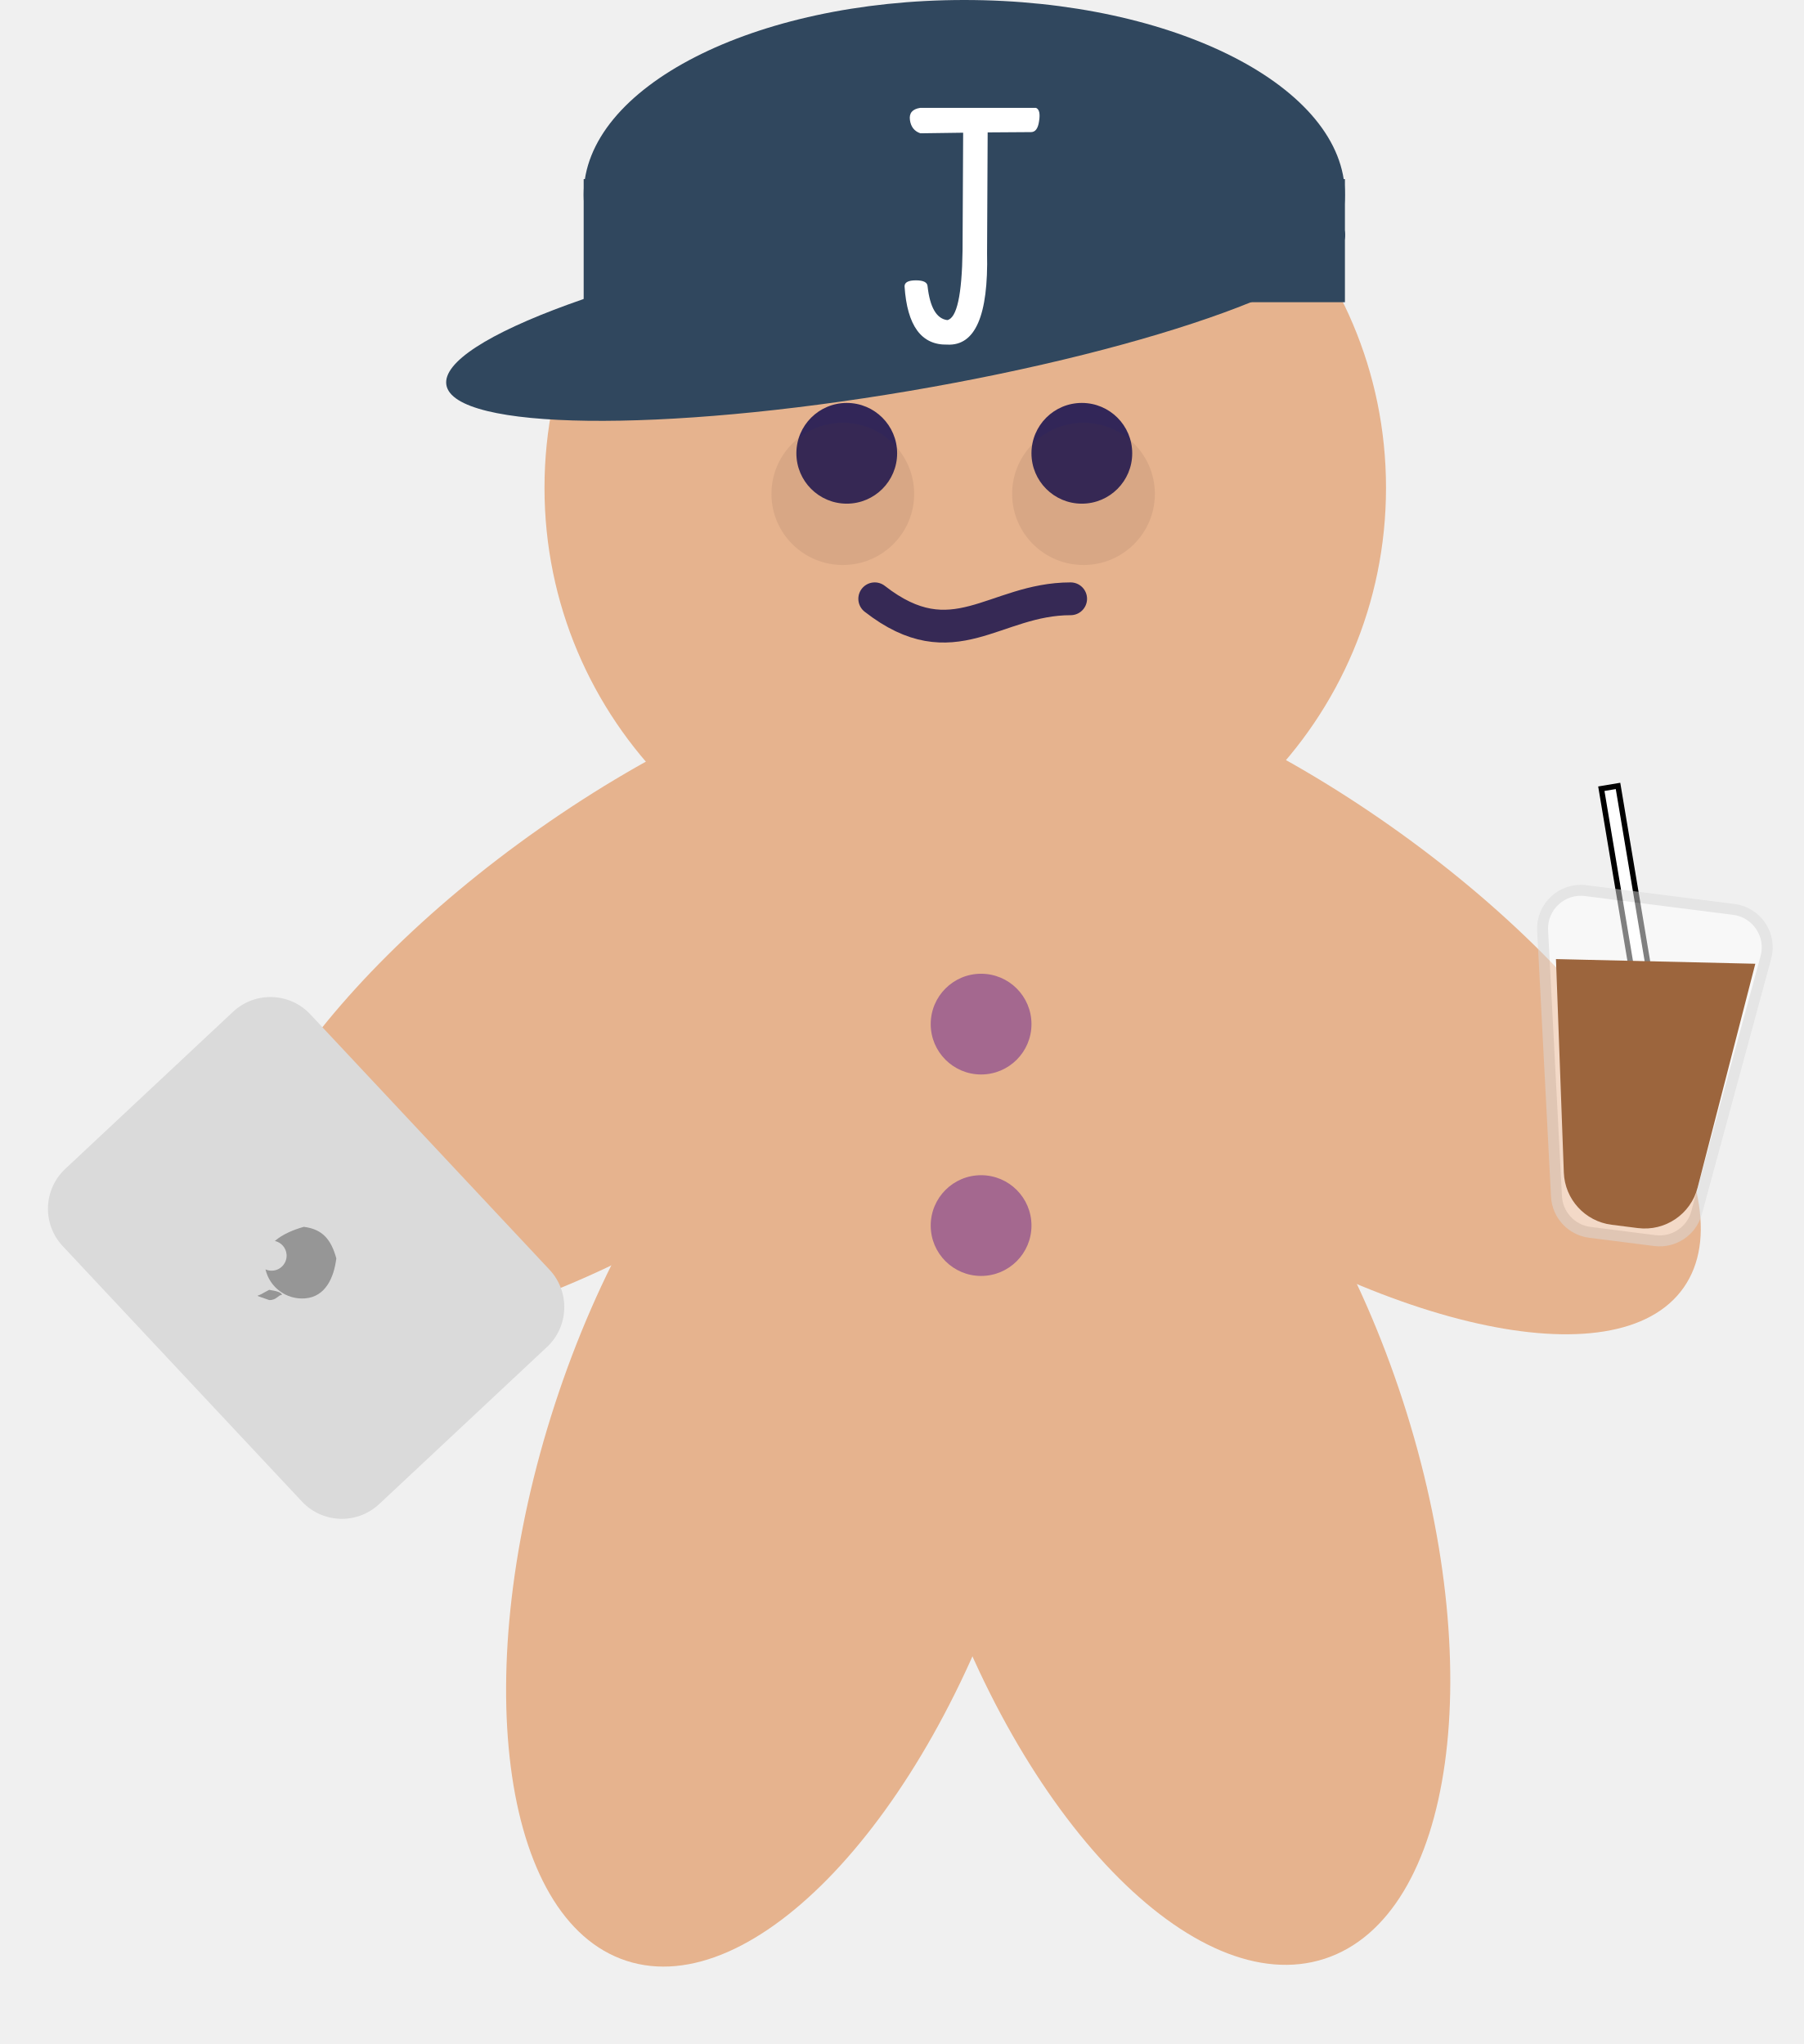
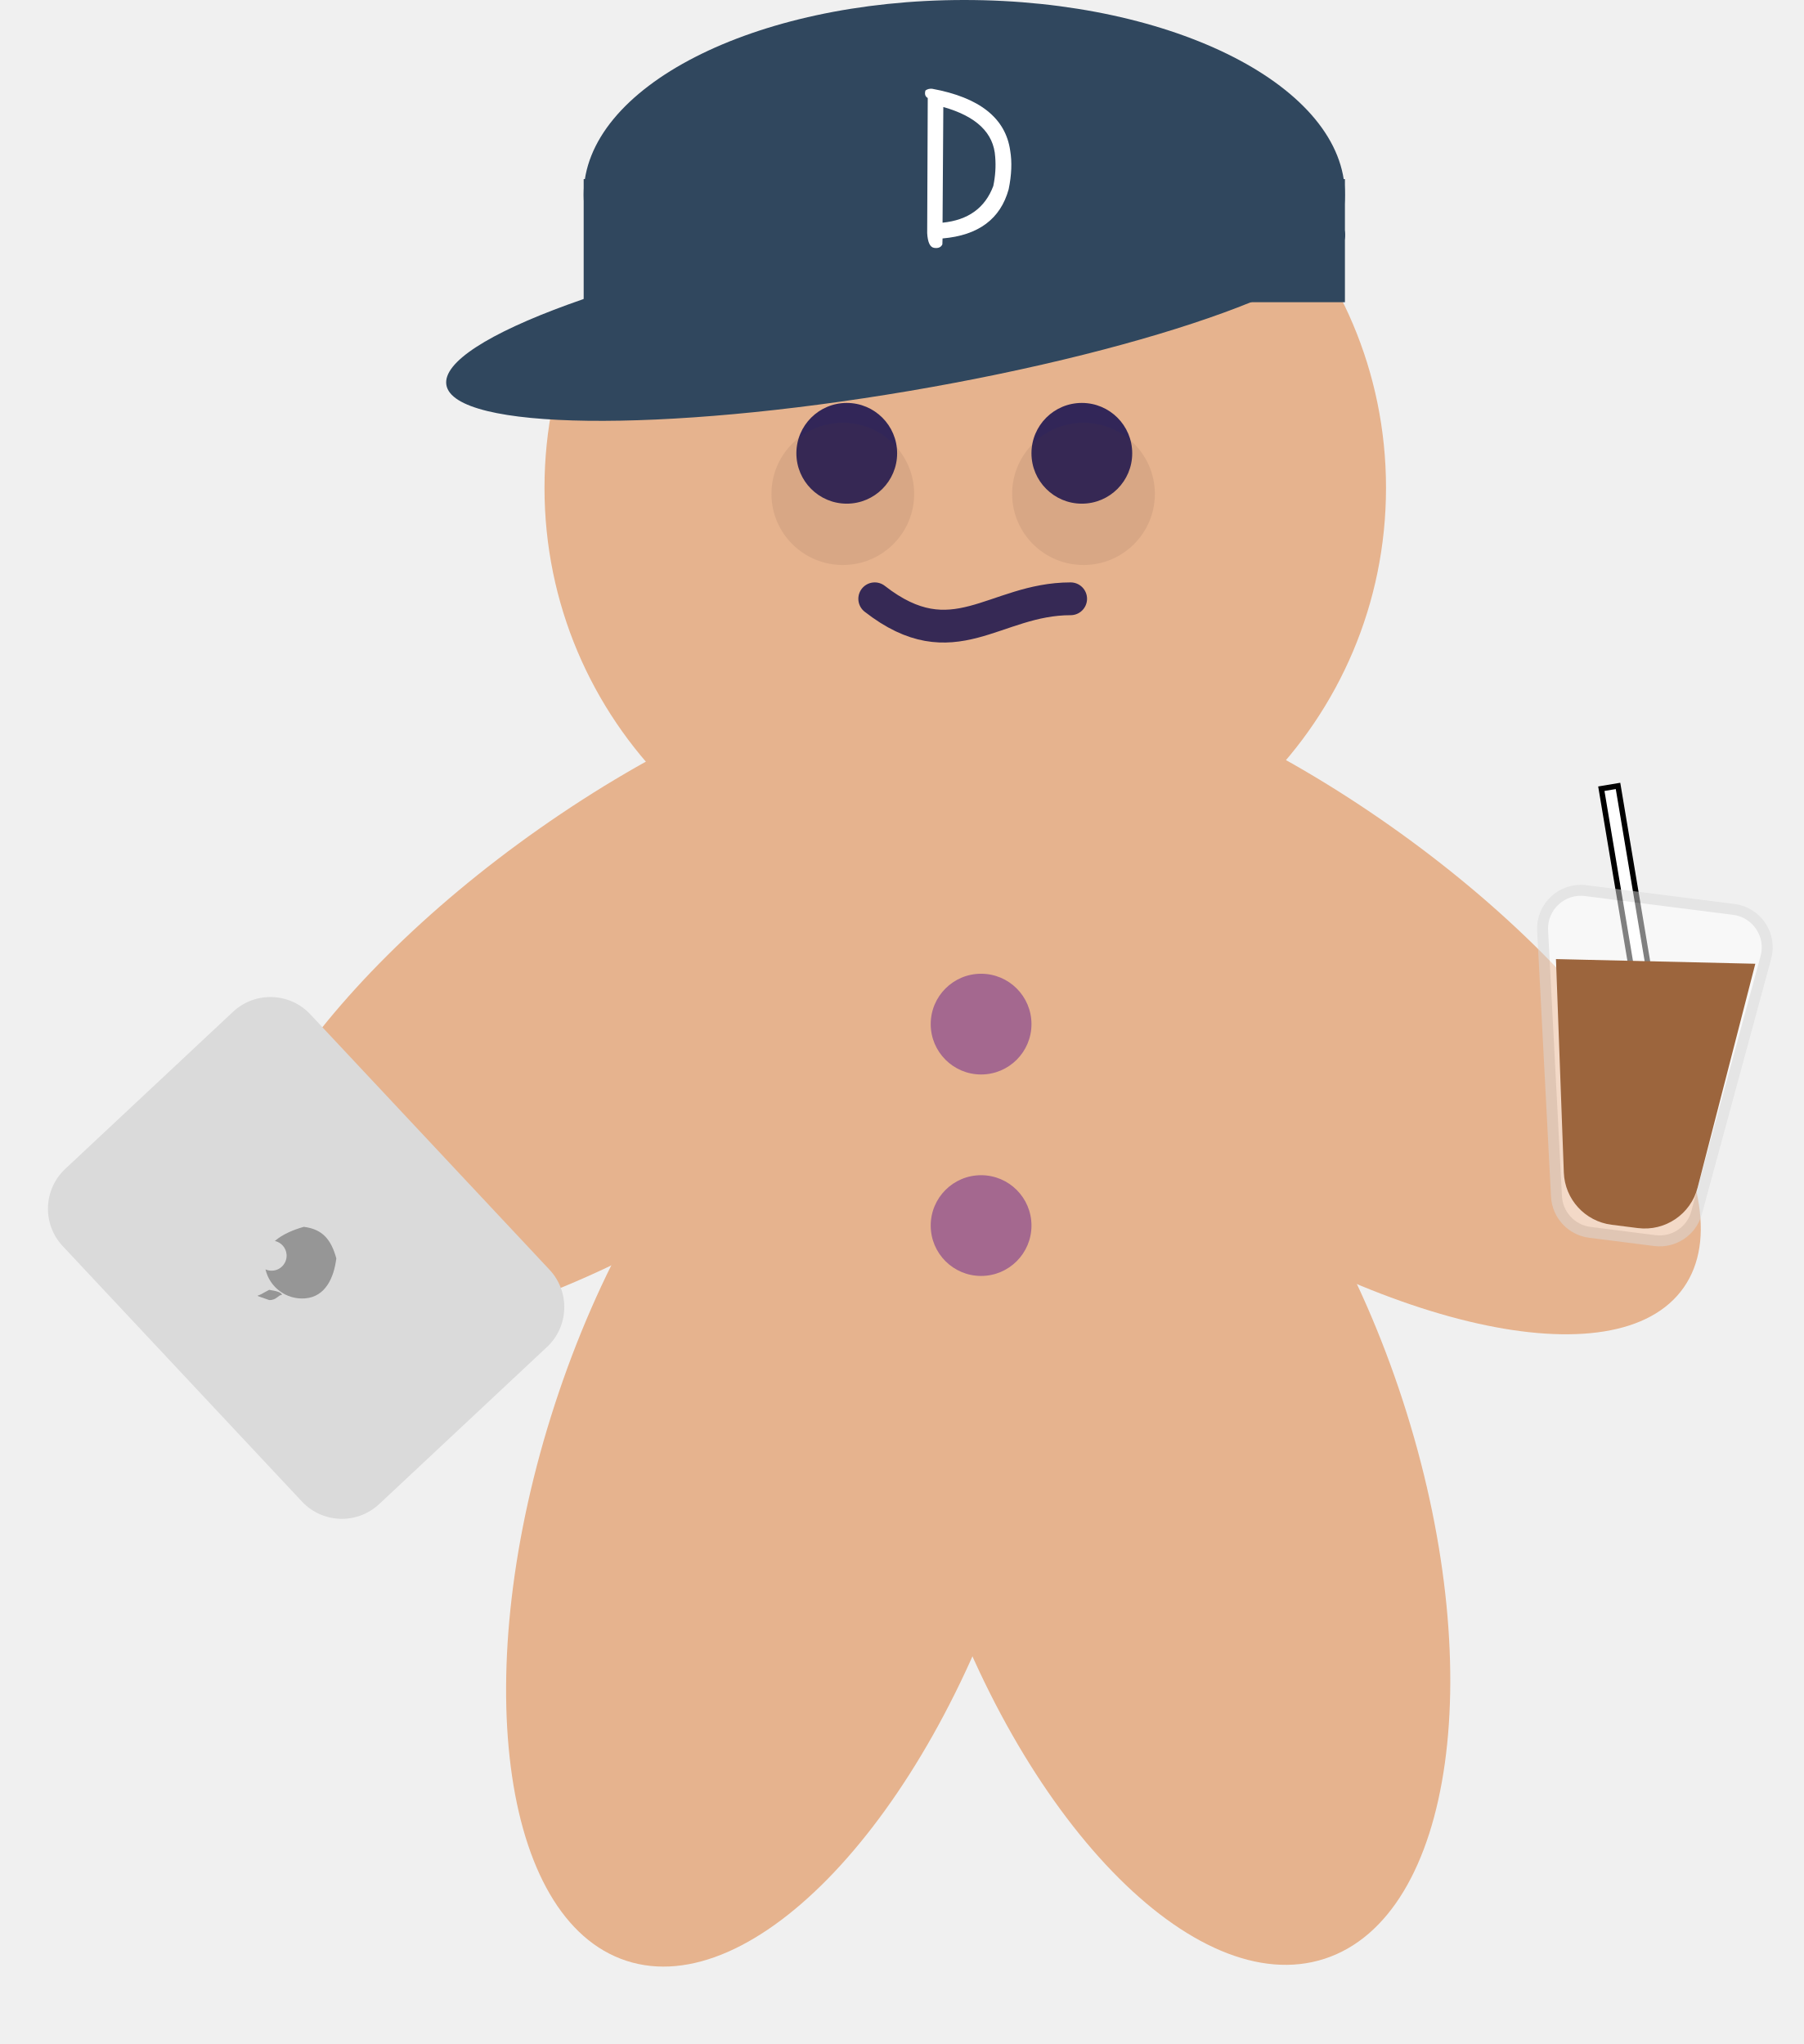
<svg xmlns="http://www.w3.org/2000/svg" width="165" height="187" viewBox="0 0 165 187" fill="none">
  <ellipse cx="60.24" cy="91.303" rx="46.373" ry="18.945" transform="rotate(-35.0959 60.24 91.3026)" fill="#E6B38E" />
  <ellipse cx="71.658" cy="135.295" rx="46.373" ry="21.991" transform="rotate(-71.9689 71.6579 135.295)" fill="#E6B38E" />
  <ellipse rx="46.373" ry="22.605" transform="matrix(-0.309533 -0.950889 -0.950889 0.309533 106.806 135.105)" fill="#E6B38E" />
  <ellipse rx="46.373" ry="19.139" transform="matrix(-0.818191 -0.574947 -0.574947 0.818191 116.054 91.1453)" fill="#E6B38E" />
  <ellipse cx="88.29" cy="44.63" rx="38.486" ry="38.486" fill="#E6B38E" />
  <circle cx="77.451" cy="41.471" r="4.608" fill="#322658" />
  <circle cx="98.954" cy="41.471" r="4.608" fill="#322658" />
  <circle cx="89.739" cy="93.693" r="4.608" fill="#A4688F" />
  <circle cx="89.739" cy="112.124" r="4.608" fill="#A4688F" />
  <path d="M123.017 17.817C123.017 27.656 107.43 20.572 88.203 20.572C68.975 20.572 53.388 27.656 53.388 17.817C53.388 7.977 68.975 0 88.203 0C107.43 0 123.017 7.977 123.017 17.817Z" fill="#30475E" />
  <rect x="53.388" y="16.384" width="69.63" height="11.264" fill="#30475E" />
  <ellipse cx="81.926" cy="28.24" rx="41.685" ry="7.629" transform="rotate(-9.64283 81.9261 28.2399)" fill="#30475E" />
  <rect x="146.471" y="72.157" width="1.548" height="18.955" transform="rotate(-9.51489 146.471 72.1574)" fill="white" stroke="black" stroke-width="0.5" />
  <rect x="31.036" y="141.021" width="42.013" height="31.025" rx="5" transform="rotate(-133.12 31.0361 141.021)" fill="#DADADA" />
  <path fill-rule="evenodd" clip-rule="evenodd" d="M25.141 113.532C25.717 113.661 26.166 114.154 26.213 114.773C26.27 115.531 25.701 116.191 24.944 116.248C24.71 116.265 24.486 116.223 24.285 116.135C24.661 117.761 26.177 118.915 27.893 118.786C29.788 118.644 30.549 116.863 30.763 115.122C30.292 113.433 29.529 112.455 27.788 112.24C26.873 112.496 25.858 112.908 25.141 113.532Z" fill="#969696" />
  <path d="M24.622 118.004C25.2 118.097 25.786 118.219 25.785 118.476C25.482 118.428 25.295 118.973 24.617 118.937C23.127 118.412 23.568 118.615 23.835 118.422C24.165 118.403 22.803 118.964 24.622 118.004Z" fill="#969696" />
  <path d="M80.011 54.782C87.222 60.414 90.932 54.782 97.93 54.782" stroke="#362955" stroke-width="3" stroke-linecap="round" />
-   <path d="M84.16 9.871H94.769C95.061 9.999 95.152 10.4 95.043 11.074C94.952 11.749 94.706 12.086 94.305 12.086L90.34 12.113L90.285 23.16C90.413 28.866 89.201 31.655 86.648 31.527C84.279 31.582 82.975 29.805 82.738 26.195C82.738 25.831 83.085 25.648 83.777 25.648C84.47 25.648 84.826 25.831 84.844 26.195C85.062 28.128 85.664 29.158 86.648 29.285C87.523 29.103 87.988 26.979 88.043 22.914L88.098 12.141L84.188 12.195C83.641 12.013 83.322 11.612 83.231 10.992C83.139 10.354 83.449 9.98 84.16 9.871Z" fill="white" />
+   <path d="M85.265 8.121C89.601 8.918 91.98 10.805 92.401 13.781C92.577 14.824 92.53 16.002 92.261 17.314C91.511 20.033 89.495 21.533 86.214 21.814L86.196 22.359C86.067 22.629 85.815 22.734 85.44 22.676C85.065 22.617 84.855 22.166 84.808 21.322L84.86 8.965C84.626 8.836 84.556 8.607 84.649 8.279C84.825 8.15 85.03 8.098 85.265 8.121ZM86.284 9.791L86.214 20.373C88.558 20.139 90.105 19.02 90.855 17.016C91.042 16.113 91.101 15.229 91.03 14.361C90.901 12.17 89.319 10.646 86.284 9.791Z" fill="white" />
  <ellipse cx="77.09" cy="45.185" rx="6.529" ry="6.507" transform="rotate(2.50759 77.0902 45.1852)" fill="#5D4037" fill-opacity="0.1" />
  <ellipse cx="99.106" cy="45.185" rx="6.529" ry="6.507" transform="rotate(2.50759 99.1058 45.1852)" fill="#5D4037" fill-opacity="0.1" />
  <path opacity="0.5" d="M145.037 81.48L158.585 83.199C160.693 83.467 162.079 85.537 161.522 87.588L155.185 110.943C154.728 112.628 153.099 113.718 151.367 113.499L145.423 112.744C143.742 112.531 142.456 111.146 142.368 109.454L141.101 85.135C140.987 82.956 142.873 81.206 145.037 81.48Z" fill="white" stroke="#D9D9D9" />
  <path d="M142.321 87.744L160.556 88.171L155.281 108.641C154.652 111.08 152.308 112.67 149.81 112.353L147.408 112.049C144.979 111.74 143.13 109.719 143.04 107.272L142.321 87.744Z" fill="#9C653D" />
</svg>
